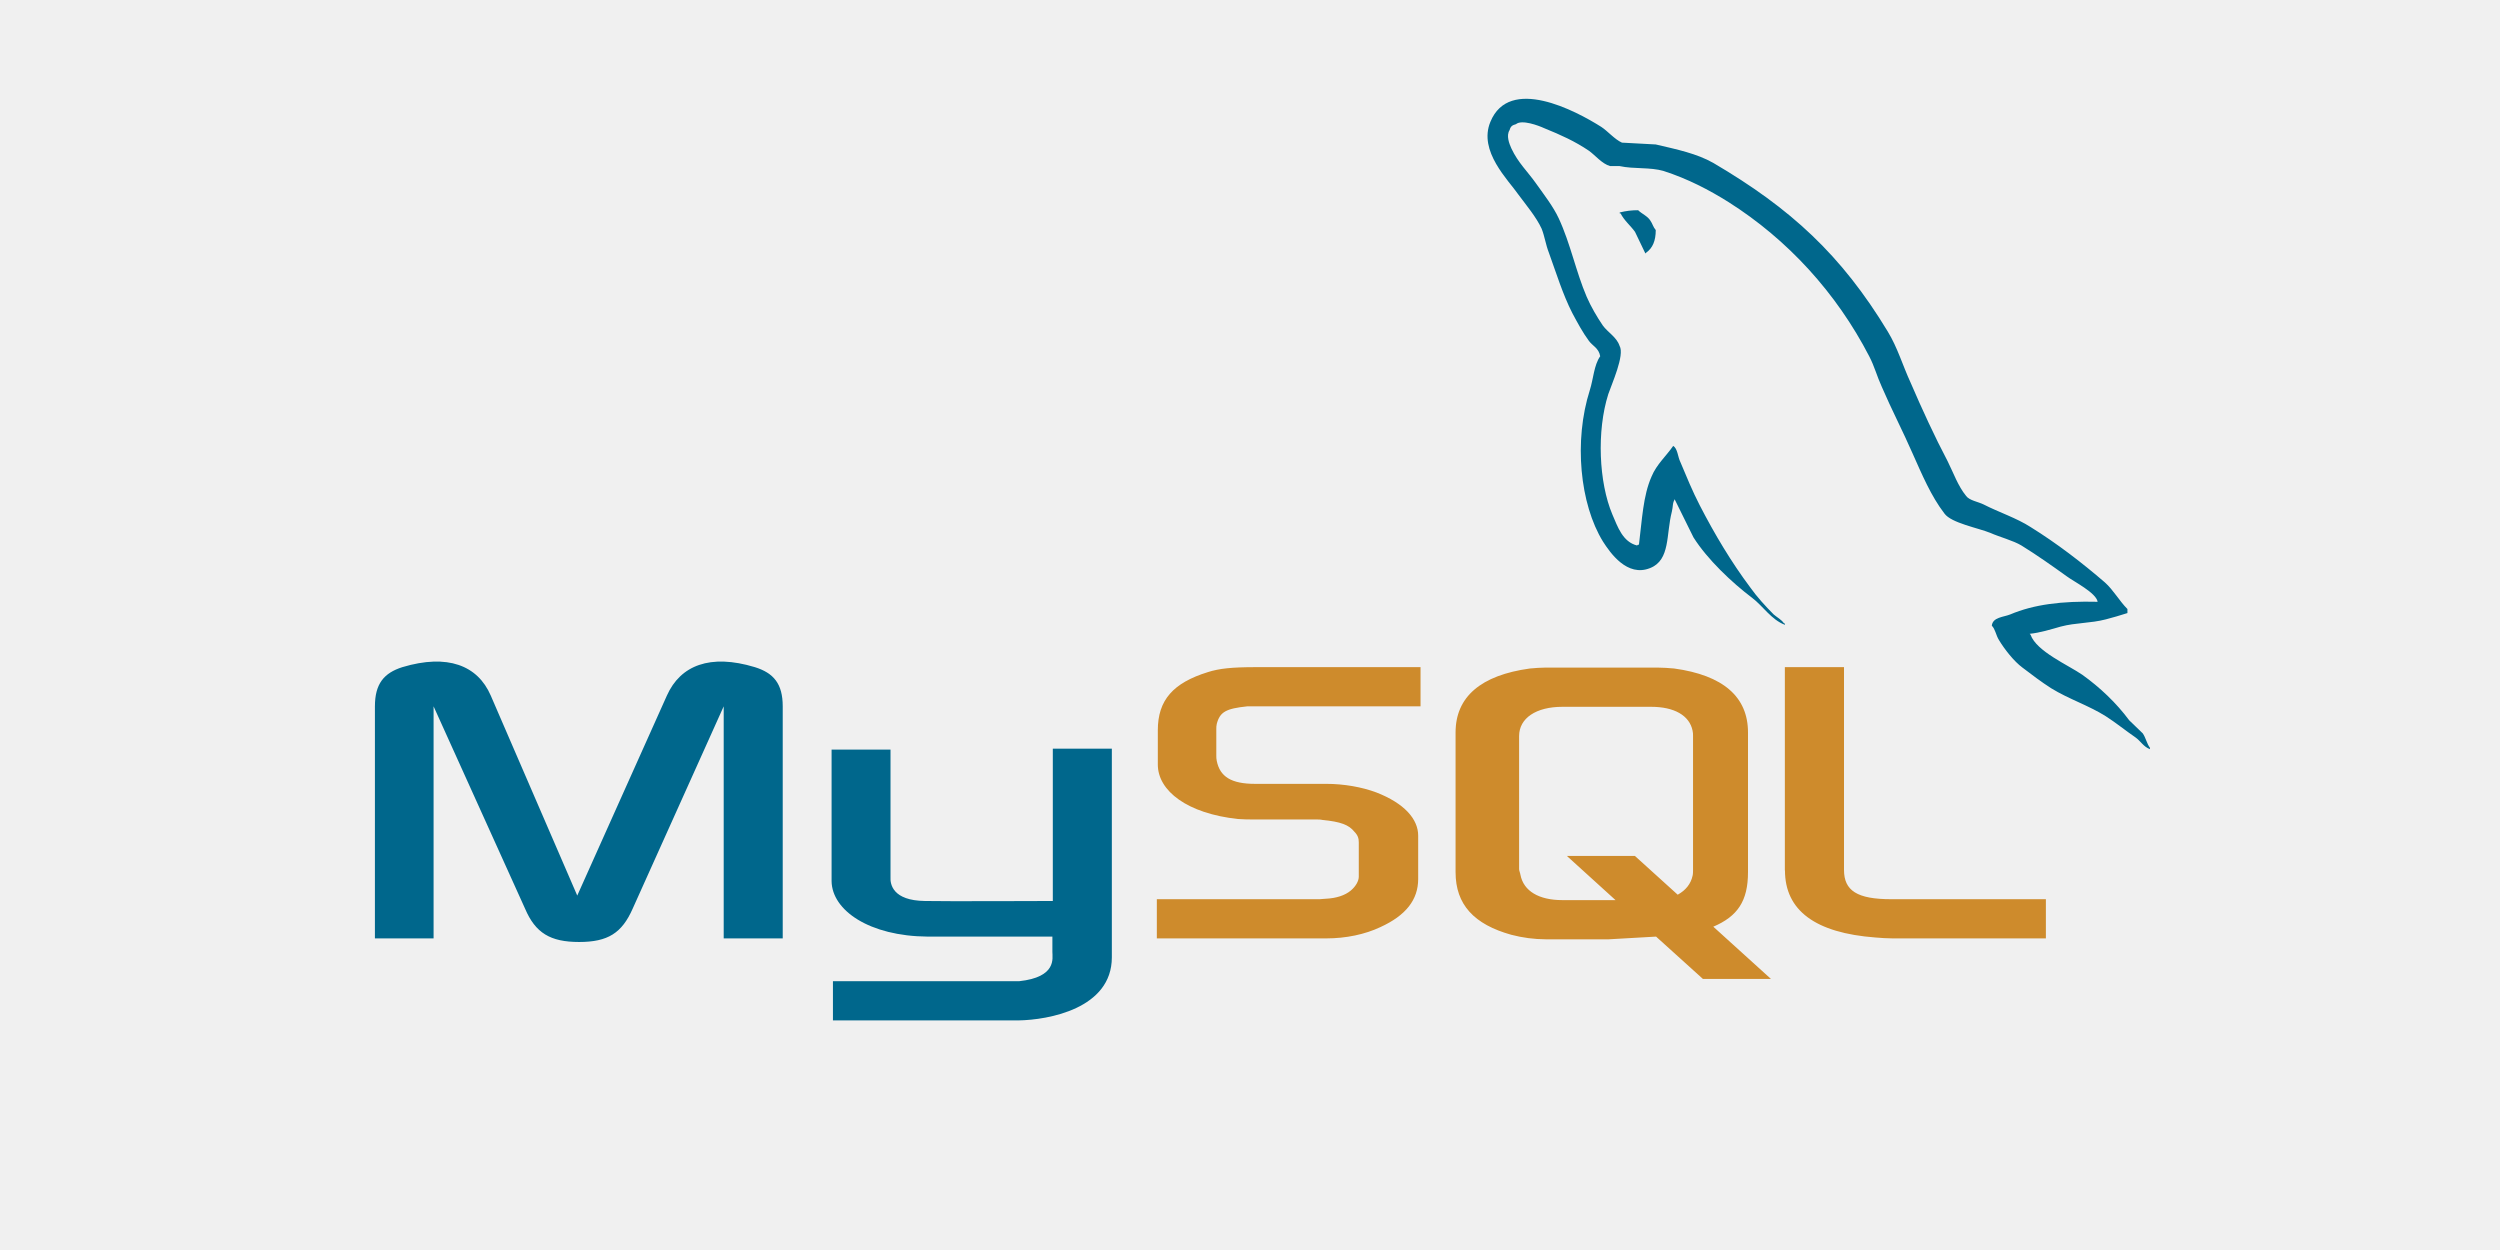
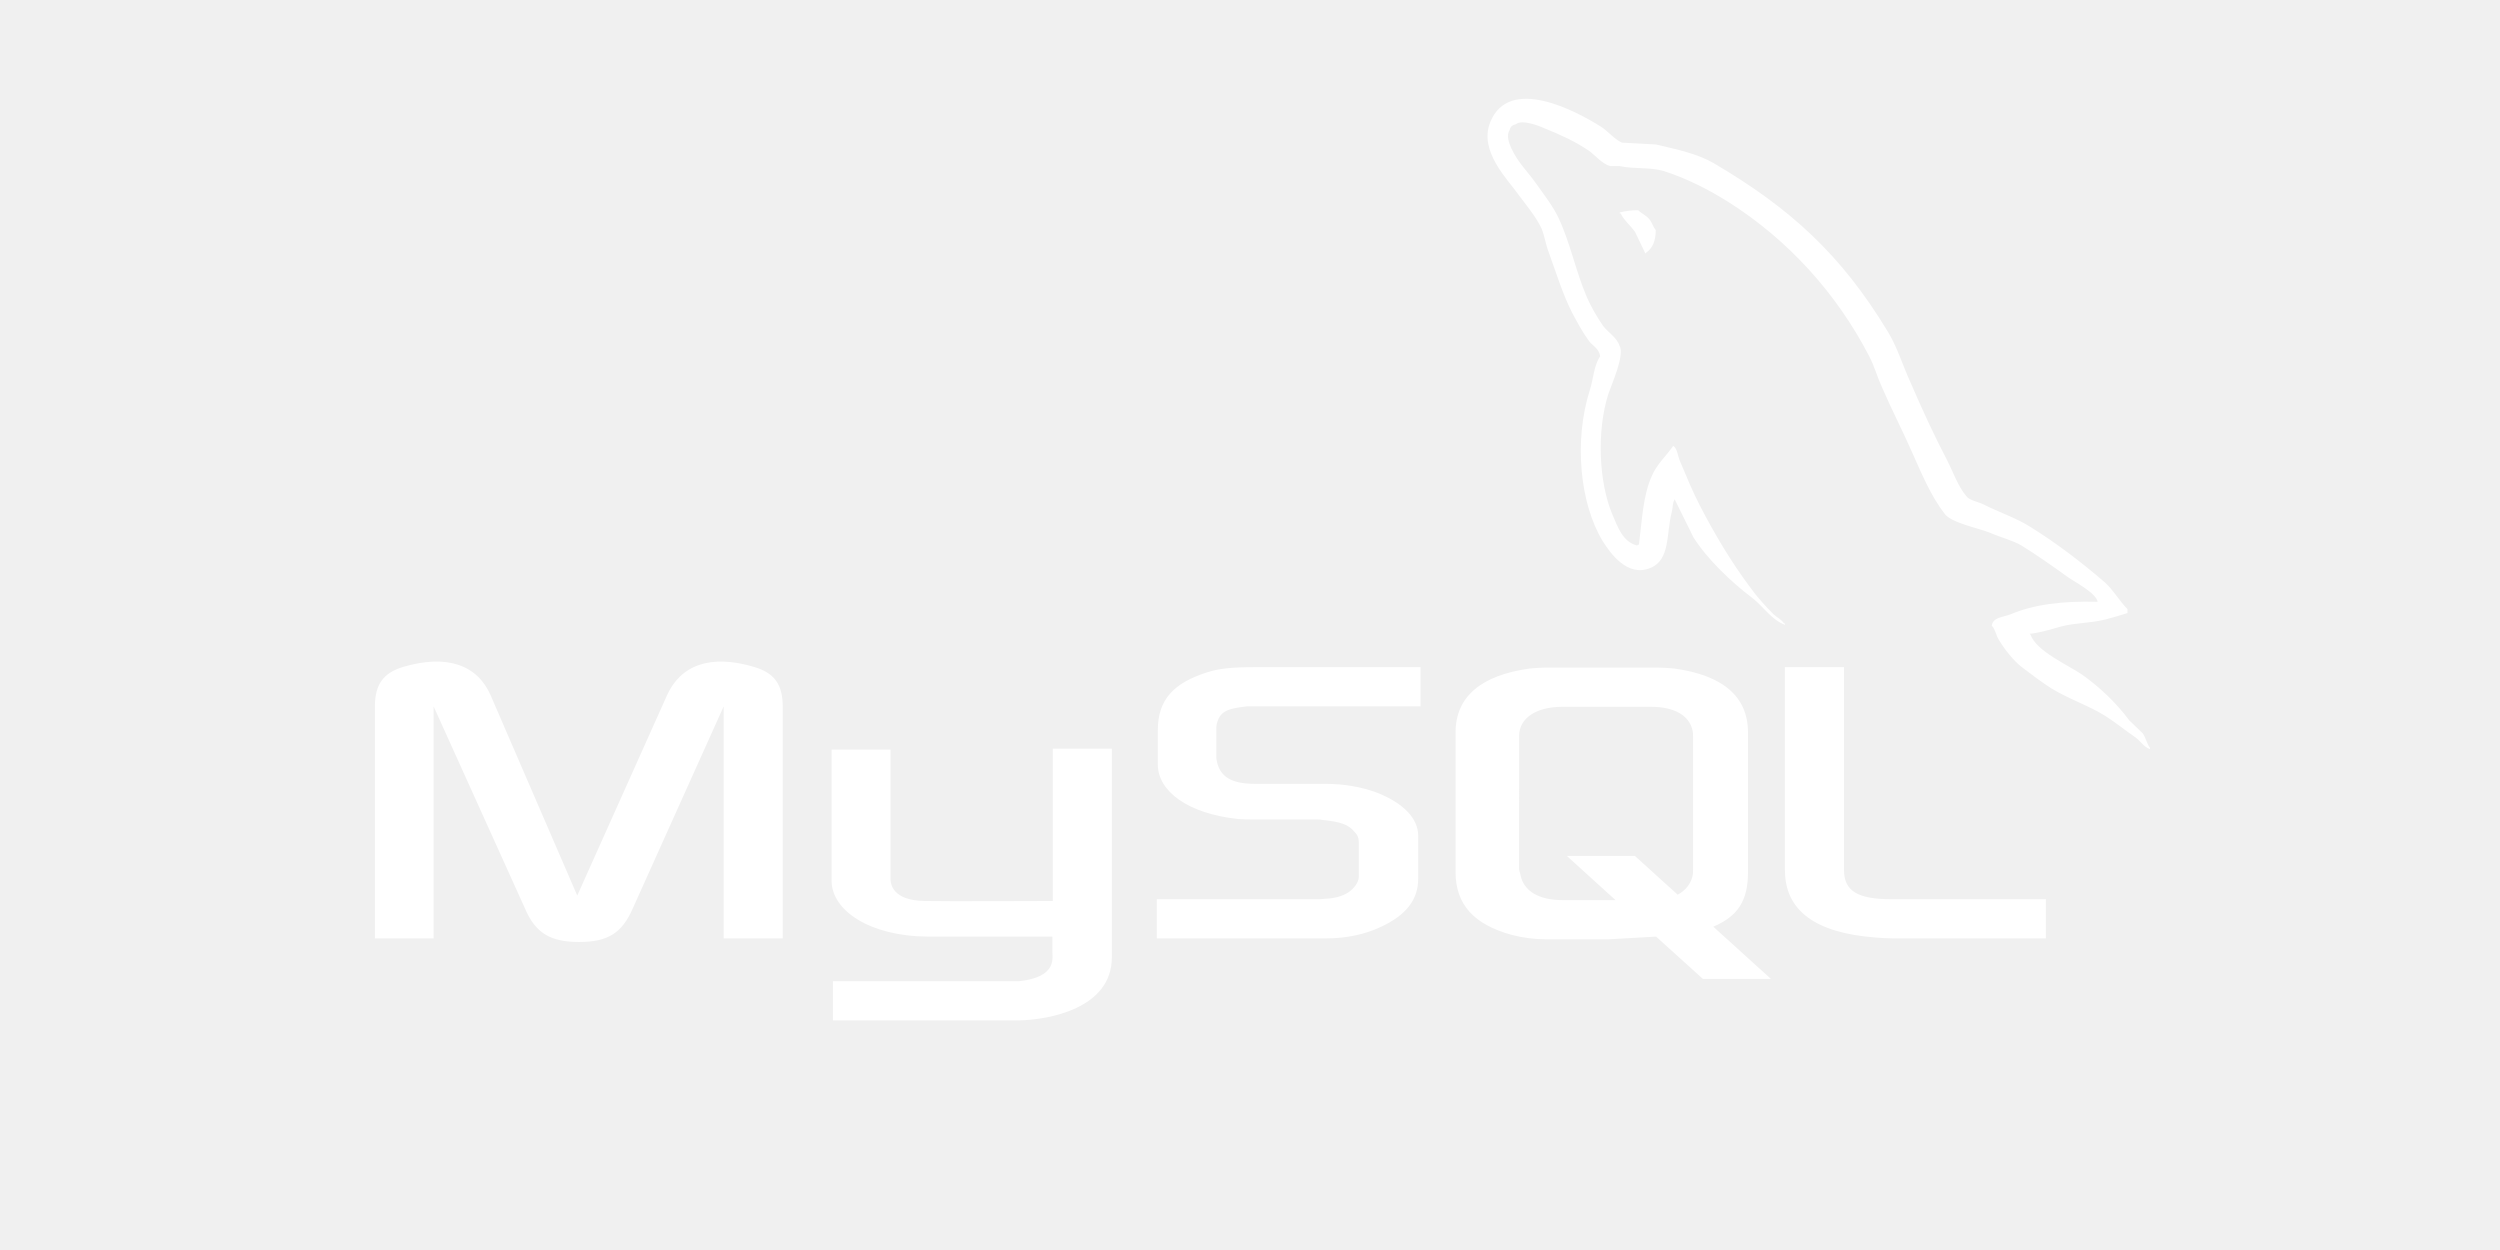
<svg xmlns="http://www.w3.org/2000/svg" width="120" height="60" viewBox="0 0 9.252 4.626">
  <g transform="matrix(.037376 0 0 .037376 1.069994 -1.319339)" fill-rule="evenodd">
-     <path d="M8.504 128.215h5.8v-22.977l9.058 20.033c1.026 2.408 2.5 3.3 5.354 3.3s4.24-.893 5.3-3.3l9.013-20.033v22.977h5.845v-22.977c0-2.23-.893-3.303-2.767-3.883-4.417-1.338-7.362-.178-8.7 2.81l-8.878 19.81-8.567-19.81c-1.294-2.988-4.284-4.148-8.745-2.81-1.83.58-2.722 1.652-2.722 3.883l-.001 22.977zm45.198-18.694h5.845v12.627c-.044.713.223 2.32 3.4 2.363 1.65.045 12.582 0 12.67 0v-15.08h5.845v20.658c0 5.086-6.3 6.2-9.236 6.246h-18.38v-3.88h18.427c3.748-.402 3.302-2.275 3.302-2.9v-1.518h-12.36c-5.756-.045-9.46-2.588-9.503-5.488v-13.03zm125.374-14.635c-3.568-.09-6.336.268-8.656 1.25-.668.27-1.74.27-1.828 1.116.357.355.4.936.713 1.428.535.893 1.473 2.096 2.32 2.72.938.715 1.875 1.428 2.855 2.053 1.74 1.07 3.703 1.695 5.398 2.766.982.625 1.963 1.428 2.945 2.098.5.357.803.938 1.428 1.16v-.135c-.312-.4-.402-.98-.713-1.428-.447-.445-.893-.848-1.34-1.293-1.293-1.74-2.9-3.258-4.64-4.506-1.428-.982-4.55-2.32-5.13-3.97l-.088-.09c.98-.09 2.14-.447 3.078-.715 1.518-.4 2.9-.312 4.46-.713.715-.18 1.428-.402 2.143-.625v-.4c-.803-.803-1.383-1.874-2.23-2.632-2.275-1.963-4.775-3.882-7.363-5.488-1.383-.892-3.168-1.473-4.64-2.23-.537-.268-1.428-.402-1.74-.848-.805-.98-1.25-2.275-1.83-3.436-1.293-2.454-2.543-5.175-3.658-7.763-.803-1.74-1.295-3.48-2.275-5.086-4.596-7.585-9.594-12.18-17.268-16.687-1.65-.937-3.613-1.34-5.7-1.83l-3.346-.18c-.715-.312-1.428-1.16-2.053-1.562-2.543-1.606-9.102-5.086-10.977-.49-1.205 2.9 1.785 5.755 2.8 7.228.76 1.026 1.74 2.186 2.277 3.346.3.758.4 1.562.713 2.365.713 1.963 1.383 4.15 2.32 5.98.5.937 1.025 1.92 1.65 2.767.357.49.982.714 1.115 1.517-.625.893-.668 2.23-1.025 3.347-1.607 5.042-.982 11.288 1.293 14.99.715 1.115 2.4 3.57 4.686 2.632 2.008-.803 1.56-3.346 2.14-5.577.135-.535.045-.892.312-1.25v.09l1.83 3.703c1.383 2.186 3.793 4.462 5.8 5.98 1.07.803 1.918 2.187 3.256 2.677v-.135h-.088c-.268-.4-.67-.58-1.027-.892-.803-.803-1.695-1.785-2.32-2.677-1.873-2.498-3.523-5.265-4.996-8.12-.715-1.383-1.34-2.9-1.918-4.283-.27-.536-.27-1.34-.715-1.606-.67.98-1.65 1.83-2.143 3.034-.848 1.918-.936 4.283-1.248 6.737-.18.045-.1 0-.18.09-1.426-.356-1.918-1.83-2.453-3.078-1.338-3.168-1.562-8.254-.402-11.913.312-.937 1.652-3.882 1.117-4.774-.27-.848-1.16-1.338-1.652-2.008-.58-.848-1.203-1.918-1.605-2.855-1.07-2.5-1.605-5.265-2.766-7.764-.537-1.16-1.473-2.365-2.232-3.435-.848-1.205-1.783-2.053-2.453-3.48-.223-.49-.535-1.294-.178-1.83.088-.357.268-.49.623-.58.58-.49 2.232.134 2.812.4 1.65.67 3.033 1.294 4.416 2.23.625.446 1.295 1.294 2.098 1.518h.938c1.428.312 3.033.09 4.37.49 2.365.76 4.506 1.874 6.426 3.08 5.844 3.703 10.664 8.968 13.92 15.26.535 1.026.758 1.963 1.25 3.034.938 2.187 2.098 4.417 3.033 6.56.938 2.097 1.83 4.24 3.168 5.98.67.937 3.346 1.427 4.55 1.918.893.4 2.275.76 3.08 1.25 1.516.937 3.033 2.008 4.46 3.034.713.534 2.945 1.65 3.078 2.54zm-45.5-38.772a7.09 7.09 0 0 0-1.828.223v.09h.088c.357.714.982 1.205 1.428 1.83l1.027 2.142.088-.09c.625-.446.938-1.16.938-2.23-.268-.312-.312-.625-.535-.937-.268-.446-.848-.67-1.206-1.026z" fill="#00678c" />
-     <path d="M85.916 128.215h16.776c1.963 0 3.838-.4 5.354-1.115 2.543-1.16 3.748-2.72 3.748-4.773v-4.283c0-1.65-1.383-3.213-4.148-4.283-1.428-.535-3.213-.848-4.953-.848h-7.05c-2.365 0-3.48-.715-3.793-2.275-.044-.178-.044-.357-.044-.535v-2.633c0-.135 0-.312.044-.49.312-1.205.937-1.518 3-1.74h17.177v-3.883h-16.33c-2.365 0-3.614.135-4.73.492-3.436 1.07-4.953 2.766-4.953 5.754v3.393c0 2.63 2.945 4.863 7.942 5.398.535.045 1.115.045 1.695.045h6.024c.223 0 .445 0 .623.045 1.83.178 2.633.49 3.168 1.158.357.357.447.67.447 1.072v3.39c0 .4-.268.938-.803 1.383s-1.385.758-2.5.803c-.223 0-.355.045-.58.045H85.916zm62.195-6.736c0 3.97 3 6.2 8.97 6.648.58.045 1.115.088 1.695.088h15.17v-3.88h-15.303c-3.393 0-4.686-.848-4.686-2.9v-20.078H148.1v20.123zm-32.615.177v-13.83c0-3.525 2.498-5.668 7.363-6.336.535-.045 1.07-.09 1.56-.09h11.064c.58 0 1.072.045 1.652.09 4.863.668 7.316 2.81 7.316 6.336v13.83c0 2.855-1.025 4.373-3.436 5.4l5.71 5.174h-6.736l-4.64-4.193-4.686.268h-6.246a13.66 13.66 0 0 1-3.391-.445c-3.7-1.028-5.53-2.99-5.53-6.204zm6.29-.31c0 .178.1.355.135.58.312 1.605 1.828 2.498 4.148 2.498h5.266l-4.818-4.373h6.736l4.238 3.838c.805-.447 1.295-1.072 1.473-1.875.045-.178.045-.4.045-.58v-13.252c0-.178 0-.355-.045-.535-.312-1.516-1.828-2.363-4.104-2.363h-8.79c-2.588 0-4.283 1.115-4.283 2.898z" fill="#ce8b2c" />
+     <path d="M8.504 128.215h5.8v-22.977l9.058 20.033c1.026 2.408 2.5 3.3 5.354 3.3s4.24-.893 5.3-3.3l9.013-20.033v22.977h5.845v-22.977c0-2.23-.893-3.303-2.767-3.883-4.417-1.338-7.362-.178-8.7 2.81l-8.878 19.81-8.567-19.81c-1.294-2.988-4.284-4.148-8.745-2.81-1.83.58-2.722 1.652-2.722 3.883l-.001 22.977zm45.198-18.694h5.845v12.627c-.044.713.223 2.32 3.4 2.363 1.65.045 12.582 0 12.67 0v-15.08h5.845v20.658c0 5.086-6.3 6.2-9.236 6.246h-18.38v-3.88h18.427c3.748-.402 3.302-2.275 3.302-2.9v-1.518h-12.36c-5.756-.045-9.46-2.588-9.503-5.488v-13.03zm125.374-14.635c-3.568-.09-6.336.268-8.656 1.25-.668.27-1.74.27-1.828 1.116.357.355.4.936.713 1.428.535.893 1.473 2.096 2.32 2.72.938.715 1.875 1.428 2.855 2.053 1.74 1.07 3.703 1.695 5.398 2.766.982.625 1.963 1.428 2.945 2.098.5.357.803.938 1.428 1.16v-.135c-.312-.4-.402-.98-.713-1.428-.447-.445-.893-.848-1.34-1.293-1.293-1.74-2.9-3.258-4.64-4.506-1.428-.982-4.55-2.32-5.13-3.97l-.088-.09c.98-.09 2.14-.447 3.078-.715 1.518-.4 2.9-.312 4.46-.713.715-.18 1.428-.402 2.143-.625v-.4c-.803-.803-1.383-1.874-2.23-2.632-2.275-1.963-4.775-3.882-7.363-5.488-1.383-.892-3.168-1.473-4.64-2.23-.537-.268-1.428-.402-1.74-.848-.805-.98-1.25-2.275-1.83-3.436-1.293-2.454-2.543-5.175-3.658-7.763-.803-1.74-1.295-3.48-2.275-5.086-4.596-7.585-9.594-12.18-17.268-16.687-1.65-.937-3.613-1.34-5.7-1.83l-3.346-.18c-.715-.312-1.428-1.16-2.053-1.562-2.543-1.606-9.102-5.086-10.977-.49-1.205 2.9 1.785 5.755 2.8 7.228.76 1.026 1.74 2.186 2.277 3.346.3.758.4 1.562.713 2.365.713 1.963 1.383 4.15 2.32 5.98.5.937 1.025 1.92 1.65 2.767.357.49.982.714 1.115 1.517-.625.893-.668 2.23-1.025 3.347-1.607 5.042-.982 11.288 1.293 14.99.715 1.115 2.4 3.57 4.686 2.632 2.008-.803 1.56-3.346 2.14-5.577.135-.535.045-.892.312-1.25v.09l1.83 3.703c1.383 2.186 3.793 4.462 5.8 5.98 1.07.803 1.918 2.187 3.256 2.677v-.135h-.088c-.268-.4-.67-.58-1.027-.892-.803-.803-1.695-1.785-2.32-2.677-1.873-2.498-3.523-5.265-4.996-8.12-.715-1.383-1.34-2.9-1.918-4.283-.27-.536-.27-1.34-.715-1.606-.67.98-1.65 1.83-2.143 3.034-.848 1.918-.936 4.283-1.248 6.737-.18.045-.1 0-.18.09-1.426-.356-1.918-1.83-2.453-3.078-1.338-3.168-1.562-8.254-.402-11.913.312-.937 1.652-3.882 1.117-4.774-.27-.848-1.16-1.338-1.652-2.008-.58-.848-1.203-1.918-1.605-2.855-1.07-2.5-1.605-5.265-2.766-7.764-.537-1.16-1.473-2.365-2.232-3.435-.848-1.205-1.783-2.053-2.453-3.48-.223-.49-.535-1.294-.178-1.83.088-.357.268-.49.623-.58.58-.49 2.232.134 2.812.4 1.65.67 3.033 1.294 4.416 2.23.625.446 1.295 1.294 2.098 1.518h.938c1.428.312 3.033.09 4.37.49 2.365.76 4.506 1.874 6.426 3.08 5.844 3.703 10.664 8.968 13.92 15.26.535 1.026.758 1.963 1.25 3.034.938 2.187 2.098 4.417 3.033 6.56.938 2.097 1.83 4.24 3.168 5.98.67.937 3.346 1.427 4.55 1.918.893.4 2.275.76 3.08 1.25 1.516.937 3.033 2.008 4.46 3.034.713.534 2.945 1.65 3.078 2.54zm-45.5-38.772a7.09 7.09 0 0 0-1.828.223v.09h.088c.357.714.982 1.205 1.428 1.83l1.027 2.142.088-.09c.625-.446.938-1.16.938-2.23-.268-.312-.312-.625-.535-.937-.268-.446-.848-.67-1.206-1.026z" fill="#fff" />
+     <path d="M85.916 128.215h16.776c1.963 0 3.838-.4 5.354-1.115 2.543-1.16 3.748-2.72 3.748-4.773v-4.283c0-1.65-1.383-3.213-4.148-4.283-1.428-.535-3.213-.848-4.953-.848h-7.05c-2.365 0-3.48-.715-3.793-2.275-.044-.178-.044-.357-.044-.535v-2.633c0-.135 0-.312.044-.49.312-1.205.937-1.518 3-1.74h17.177v-3.883h-16.33c-2.365 0-3.614.135-4.73.492-3.436 1.07-4.953 2.766-4.953 5.754v3.393c0 2.63 2.945 4.863 7.942 5.398.535.045 1.115.045 1.695.045h6.024c.223 0 .445 0 .623.045 1.83.178 2.633.49 3.168 1.158.357.357.447.67.447 1.072v3.39c0 .4-.268.938-.803 1.383s-1.385.758-2.5.803c-.223 0-.355.045-.58.045H85.916zm62.195-6.736c0 3.97 3 6.2 8.97 6.648.58.045 1.115.088 1.695.088h15.17v-3.88h-15.303c-3.393 0-4.686-.848-4.686-2.9v-20.078H148.1v20.123zm-32.615.177v-13.83c0-3.525 2.498-5.668 7.363-6.336.535-.045 1.07-.09 1.56-.09h11.064c.58 0 1.072.045 1.652.09 4.863.668 7.316 2.81 7.316 6.336v13.83c0 2.855-1.025 4.373-3.436 5.4l5.71 5.174h-6.736l-4.64-4.193-4.686.268h-6.246a13.66 13.66 0 0 1-3.391-.445c-3.7-1.028-5.53-2.99-5.53-6.204zm6.29-.31c0 .178.1.355.135.58.312 1.605 1.828 2.498 4.148 2.498h5.266l-4.818-4.373h6.736l4.238 3.838c.805-.447 1.295-1.072 1.473-1.875.045-.178.045-.4.045-.58v-13.252c0-.178 0-.355-.045-.535-.312-1.516-1.828-2.363-4.104-2.363h-8.79c-2.588 0-4.283 1.115-4.283 2.898z" fill="#fff" />
  </g>
</svg>
